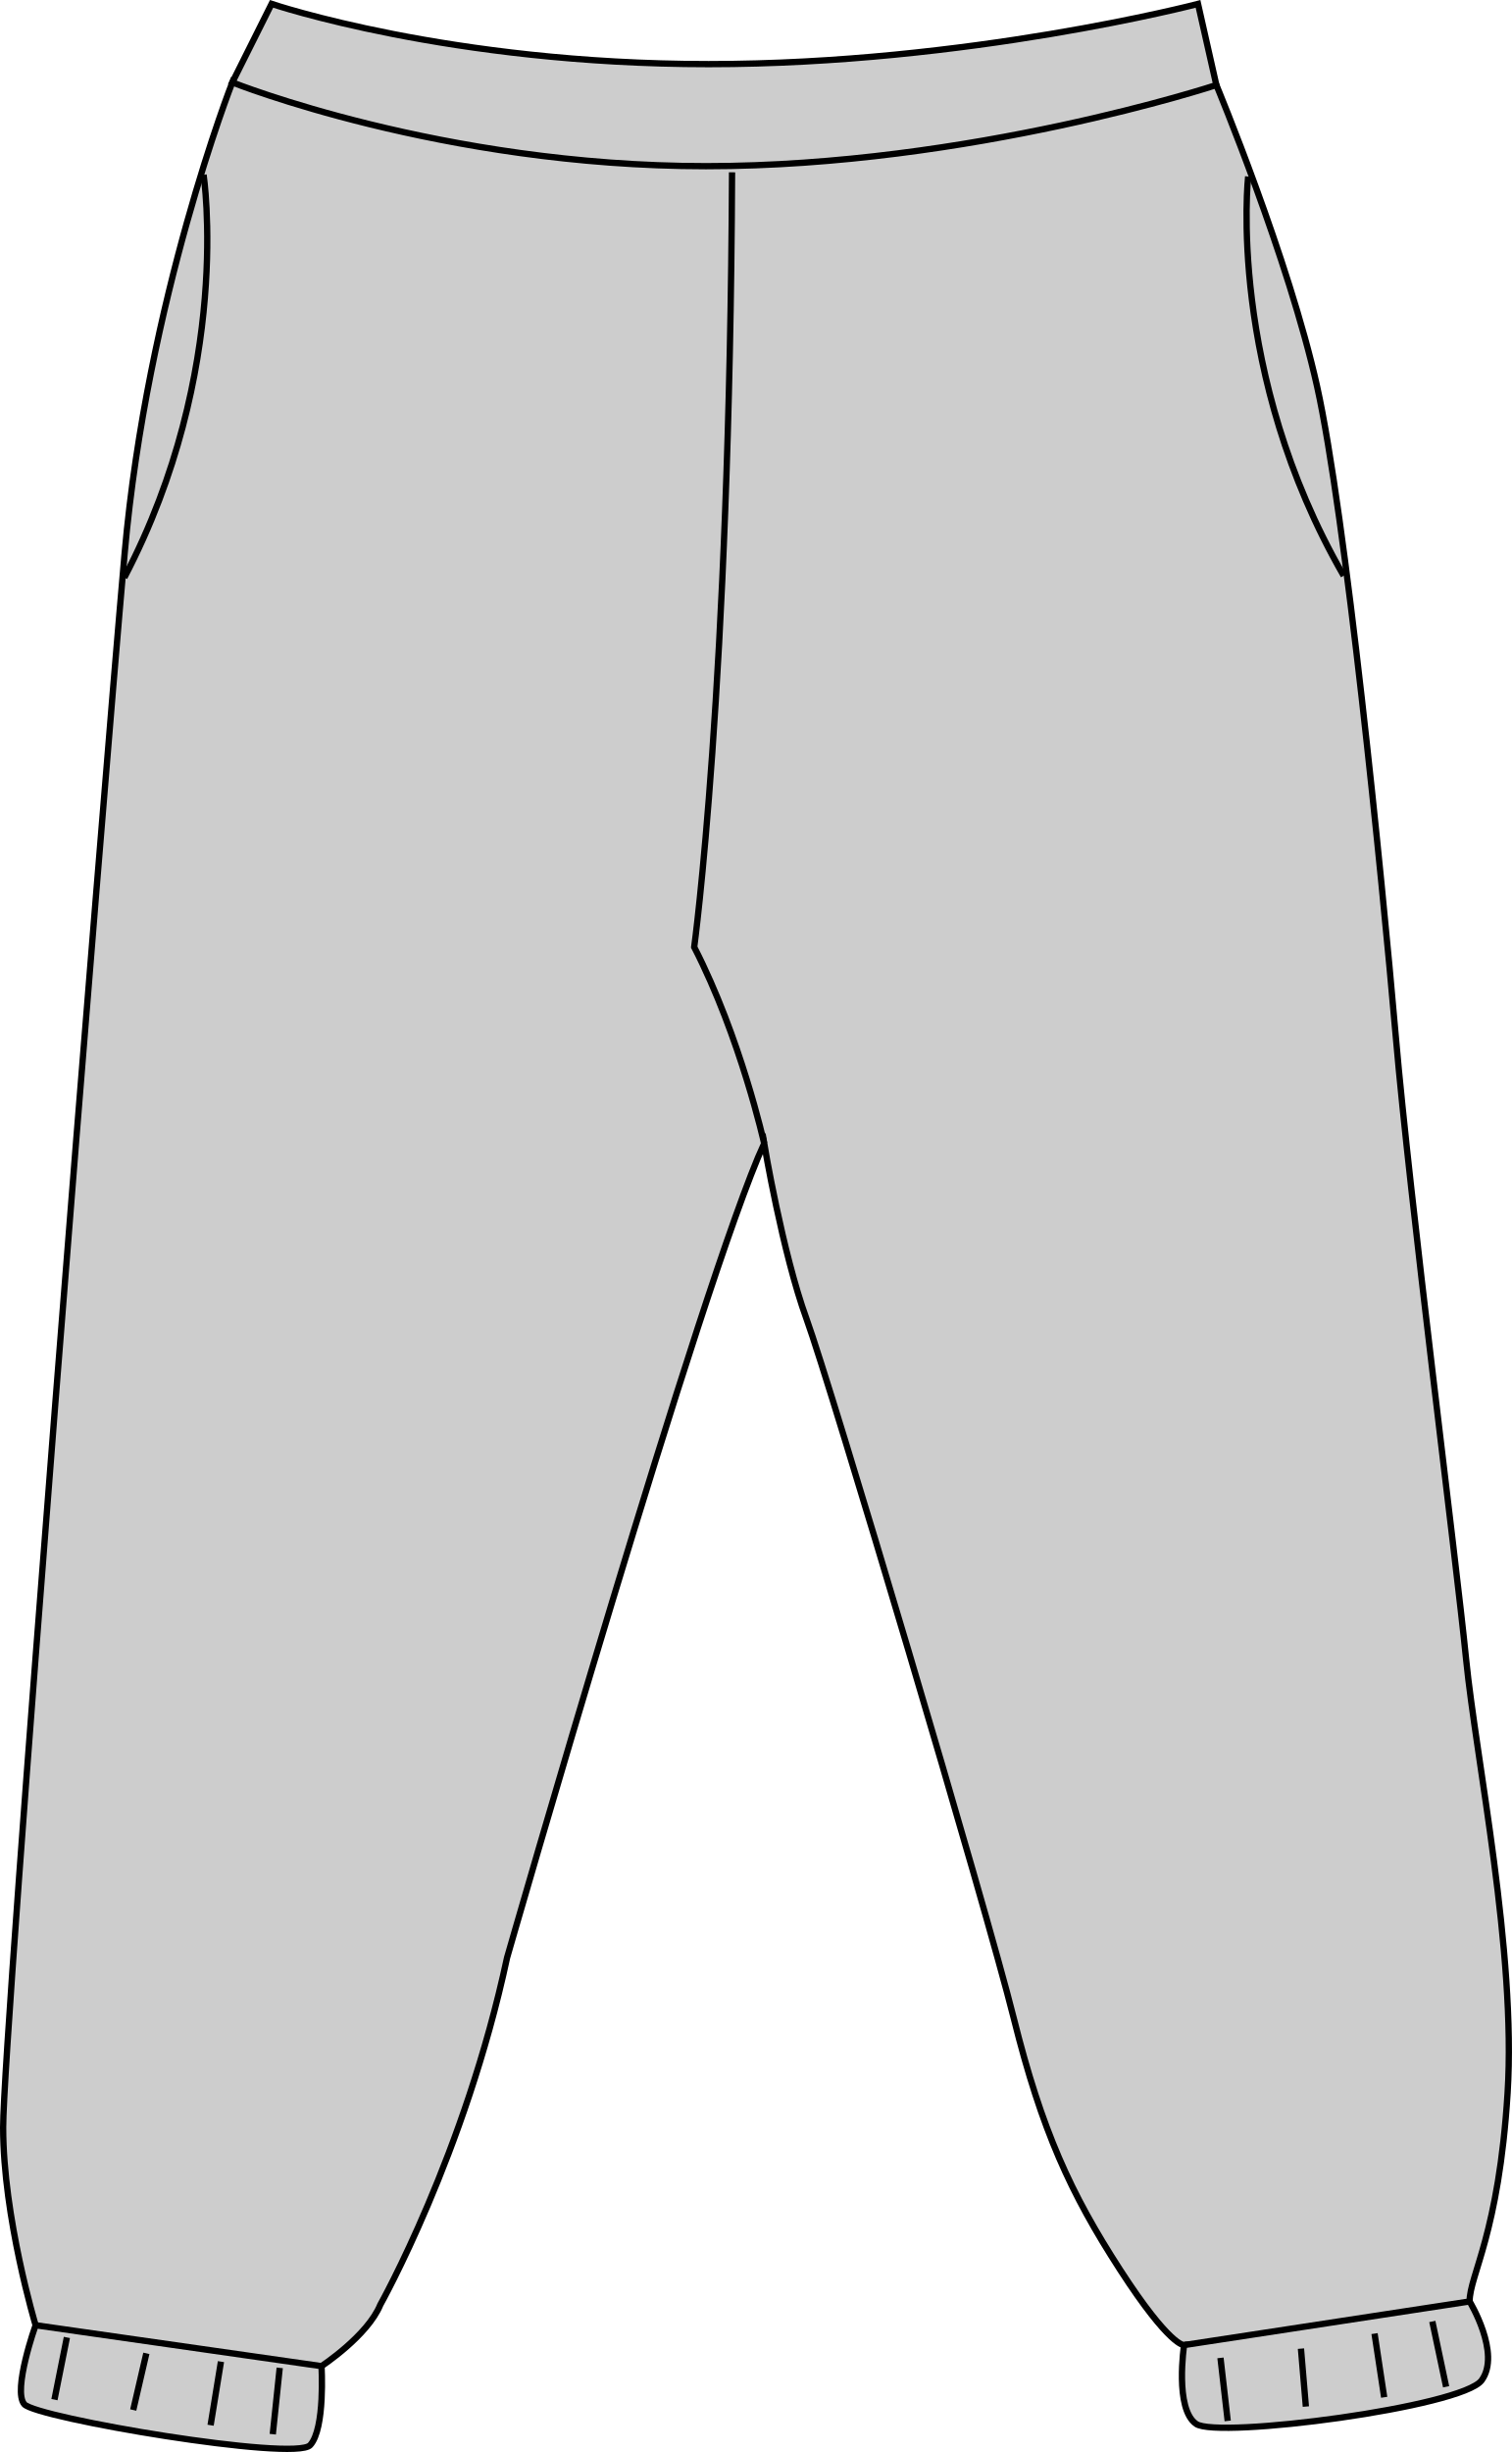
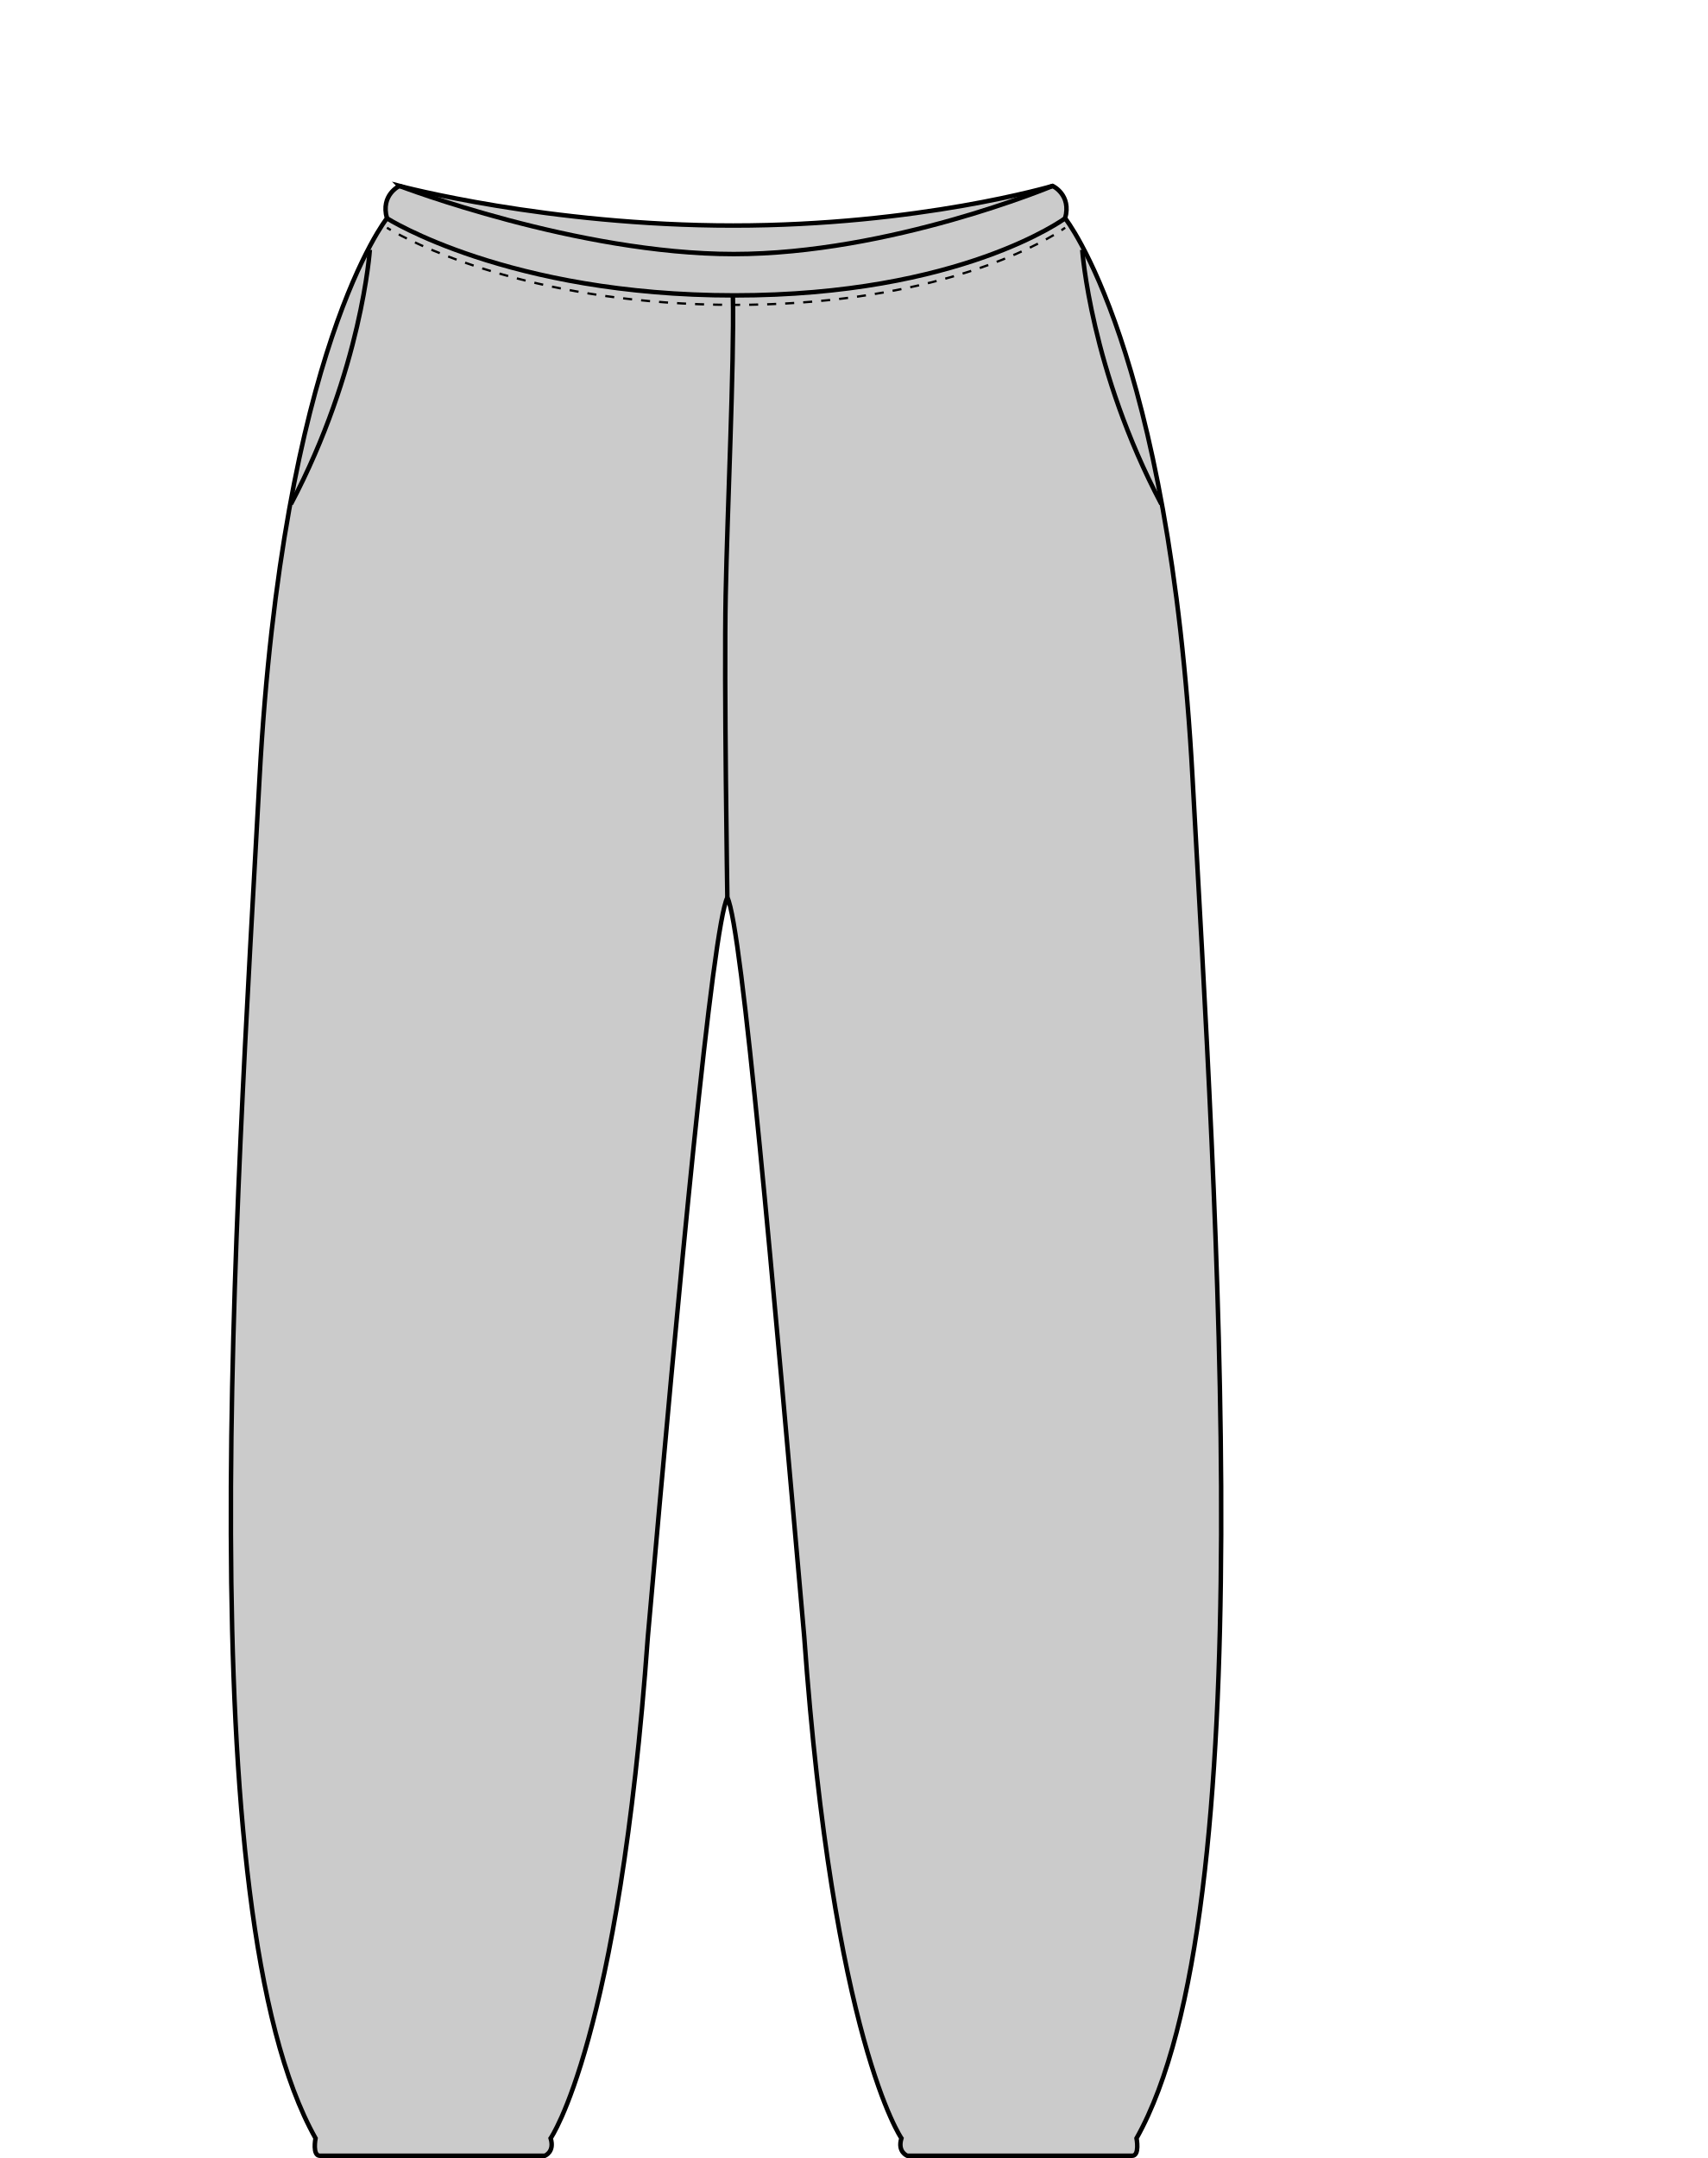
- <svg xmlns="http://www.w3.org/2000/svg" id="Layer_2" data-name="Layer 2" viewBox="0 0 480.17 778.49">
+ <svg xmlns="http://www.w3.org/2000/svg" id="Layer_2" data-name="Layer 2" viewBox="0 0 761.478 962.066">
  <defs>
    <style>
      .cls-1 {
-         fill: #cdcdcd;
+         stroke-dasharray: 0 0 0 4;
      }

-       .cls-1, .cls-2, .cls-3 {
+       .cls-1, .cls-2, .cls-3, .cls-4, .cls-5 {
+         fill: none;
+       }
+ 
+       .cls-1, .cls-3, .cls-4, .cls-6, .cls-5 {
        stroke: #000;
        stroke-miterlimit: 10;
      }

-       .cls-1, .cls-3 {
+       .cls-2 {
+         stroke-width: 0px;
+       }
+ 
+       .cls-3, .cls-6 {
        stroke-width: 2px;
      }

-       .cls-2 {
-         stroke-dasharray: 0 3;
+       .cls-4 {
+         stroke-dasharray: 0 0 0 0 0 0 4.021 4.021;
      }

-       .cls-2, .cls-3 {
-         fill: none;
+       .cls-6 {
+         fill: #cbcbcb;
      }
    </style>
  </defs>
-   <g id="Vector_Mockups" data-name="Vector Mockups">
-     <path class="cls-1" d="M73.78,26.16s-27.01,68.72-34.19,149.44C32.42,256.33,1,646.81,1,675.4s10.31,62.84,10.31,62.84c3.62.6,24.13,17.09,43.6,19.03,16.02,1.6,30.85,4.72,47.19-6.04,0,0,14.65-9.61,18.69-19.51,0,0,26.91-47.93,40.25-110.2,0,0,61.76-214.94,81.63-258.52,0,0,5.77,34.61,13.46,55.76,7.69,21.15,56.82,186.04,65.79,221.93,8.97,35.89,18.09,55.69,33.86,80.04,15.77,24.35,20.26,23.82,20.26,23.82,4.49-1.92,52.48,17.72,59.53,17.08,7.05-.64,31.14-30.94,31.14-30.94,0-8.33,9.26-21.37,12.06-66.17,2.8-44.79-9.97-105.72-13.18-137.77-3.2-32.04-17.84-145.81-22.33-197.72-4.49-51.91-16.02-165.99-24.99-206.36-8.97-40.38-31.98-95.67-31.98-95.67l-124.39,12.36L89.5,18.21l-15.71,7.96Z" />
-     <path class="cls-1" d="M73.78,26.16s66.49,26.6,150.43,26.6,162.07-25.76,162.07-25.76l-5.82-25.76s-73.14,19.12-155.42,19.12S86.25,1.23,86.25,1.23l-12.47,24.93Z" />
-     <path class="cls-3" d="M64.65,55.5s9.43,61.84-25.16,127.87" />
-     <path class="cls-3" d="M396.38,56.05s-6.91,62.17,30.34,126.74" />
-     <path class="cls-3" d="M242.67,363s-7.46-33.58-22.21-62.3c0,0,11.3-82.47,12.02-245.99" />
-     <path class="cls-2" d="M72.19,30.6s59.75,27.58,163.54,27.58c105.71-4.6,151.29-27.96,151.29-27.96" />
-     <path class="cls-2" d="M76.79,22.56s55.15,25.28,158.95,25.28c105.71-4.6,148.6-25.66,148.6-25.66" />
-     <path class="cls-2" d="M67.89,47.59s10.28,38.85,0,79.99c-10.28,41.14-29.71,76.56-29.71,76.56" />
-     <path class="cls-2" d="M393.55,46.07s-10,45.01,3.13,83.78c13.13,38.76,29.38,65.65,34.39,71.9" />
-     <path class="cls-1" d="M102.1,751.23l-90.8-12.99s-7.35,20.68-3.59,25.08c3.77,4.4,85.98,18.26,90.8,12.99,4.82-5.27,3.59-25.08,3.59-25.08Z" />
-     <path class="cls-1" d="M466.71,730.69l-90.67,13.85s-3.08,20.28,3.83,25.04c6.91,4.76,84.46-5.32,90.67-13.85,6.21-8.53-3.83-25.04-3.83-25.04Z" />
-     <line class="cls-1" x1="21.24" y1="742.12" x2="17.29" y2="761.87" />
-     <line class="cls-1" x1="88.83" y1="751.78" x2="86.63" y2="772.84" />
-     <line class="cls-1" x1="70.17" y1="749.8" x2="66.88" y2="769.99" />
-     <line class="cls-1" x1="46.48" y1="747.17" x2="42.31" y2="765.16" />
-     <line class="cls-1" x1="387.59" y1="748.61" x2="389.89" y2="768.62" />
-     <line class="cls-1" x1="454.87" y1="737.05" x2="459.25" y2="757.78" />
-     <line class="cls-1" x1="436.52" y1="740.9" x2="439.58" y2="761.12" />
-     <line class="cls-1" x1="413.15" y1="745.67" x2="414.71" y2="764.07" />
+   <g id="Layer_1-2" data-name="Layer 1-2">
+     <rect class="cls-2" width="761.478" height="961.066" />
+     <g>
+       <path class="cls-6" d="M178.108,82.894s-8.523,3.934-5.573,14.423c0,0-46.486,57.993-56.827,249.772-10.341,191.78-31.998,504.91,24.985,606.183,0,0-1.516,7.794,1.956,7.794h100.262s4.505-1.661,2.617-7.794c0,0,30.472-43.789,43.345-223.704,13.827-156.91,28.829-316.224,35.442-329.45h0c6.613,13.226,20.44,172.54,34.268,329.45,12.873,179.916,43.345,223.704,43.345,223.704-1.888,6.133,2.617,7.794,2.617,7.794h100.262c3.472,0,1.956-7.794,1.956-7.794,56.983-101.273,35.326-414.403,24.985-606.183-10.341-191.78-56.827-249.773-56.827-249.773,2.95-10.49-5.573-14.423-5.573-14.423,0,0-59.583,17.662-142.439,17.662-82.855,0-148.802-17.662-148.802-17.662l-0.0 0Z" />
+       <path class="cls-3" d="M482.559,111.379s3.684,53.491,35.26,113.328" />
+       <path class="cls-1" d="M478.92,103.105s-.846,64.374,40.434,128.666" />
+       <path class="cls-3" d="M164.898,111.379s-3.59,53.491-35.166,113.328" />
+       <path class="cls-1" d="M168.537,103.105s-1.362,70.512-40.339,128.666" />
+       <line class="cls-1" x1="140.693" y1="953.273" x2="245.529" y2="953.273" />
+       <path class="cls-3" d="M324.315,400.118s-1.506-95.745-.747-134.669,3.797-102.384,3.228-133.333" />
+       <path class="cls-3" d="M469.349,82.894s-72.529,30.373-142.203,30.373-149.038-30.373-149.038-30.373" />
+       <path class="cls-3" d="M474.921,97.317s-46.454,34.38-147.425,34.38-154.961-34.38-154.961-34.38" />
+       <g>
+         <path class="cls-5" d="M474.922,101.533s-.546.404-1.648,1.125" />
+         <path class="cls-4" d="M469.856,104.772c-14.51,8.562-60.533,31.141-142.36,31.141-86.14,0-138.087-25.022-151.489-32.373" />
+         <path class="cls-5" d="M174.25,102.554c-1.141-.656-1.715-1.021-1.715-1.021" />
+       </g>
+       <line class="cls-1" x1="506.763" y1="953.273" x2="401.928" y2="953.273" />
+     </g>
  </g>
</svg>
